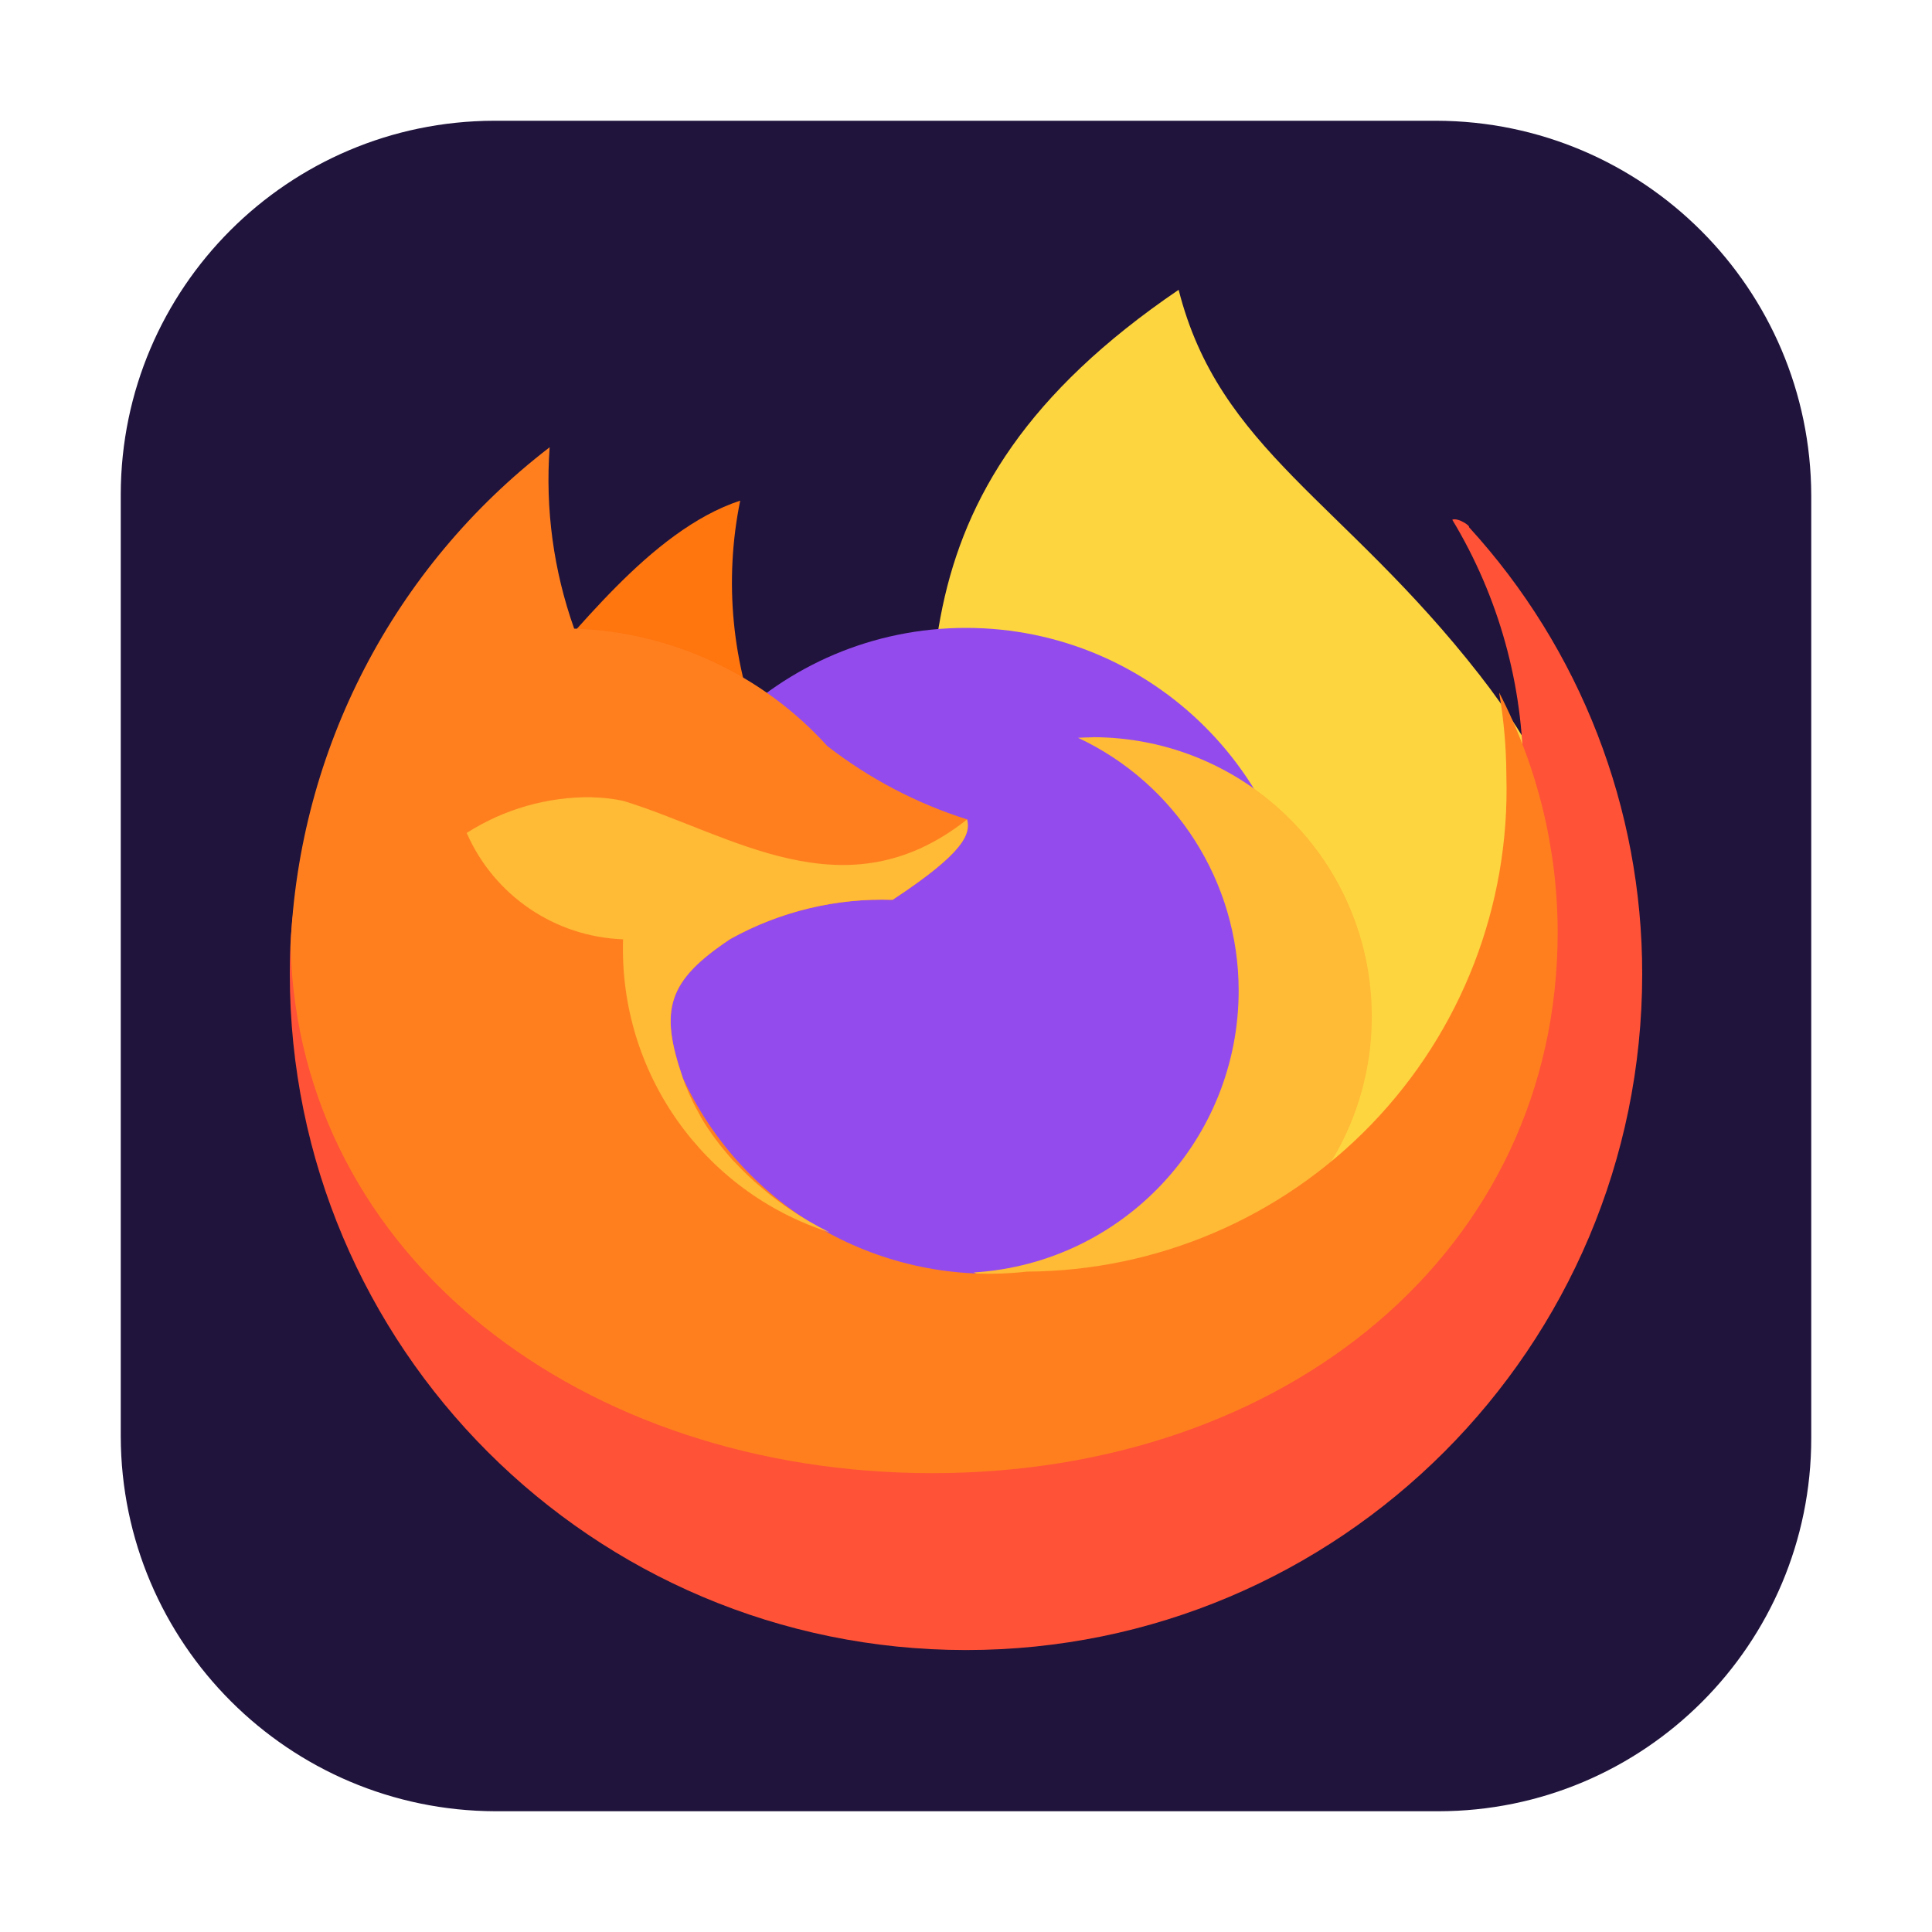
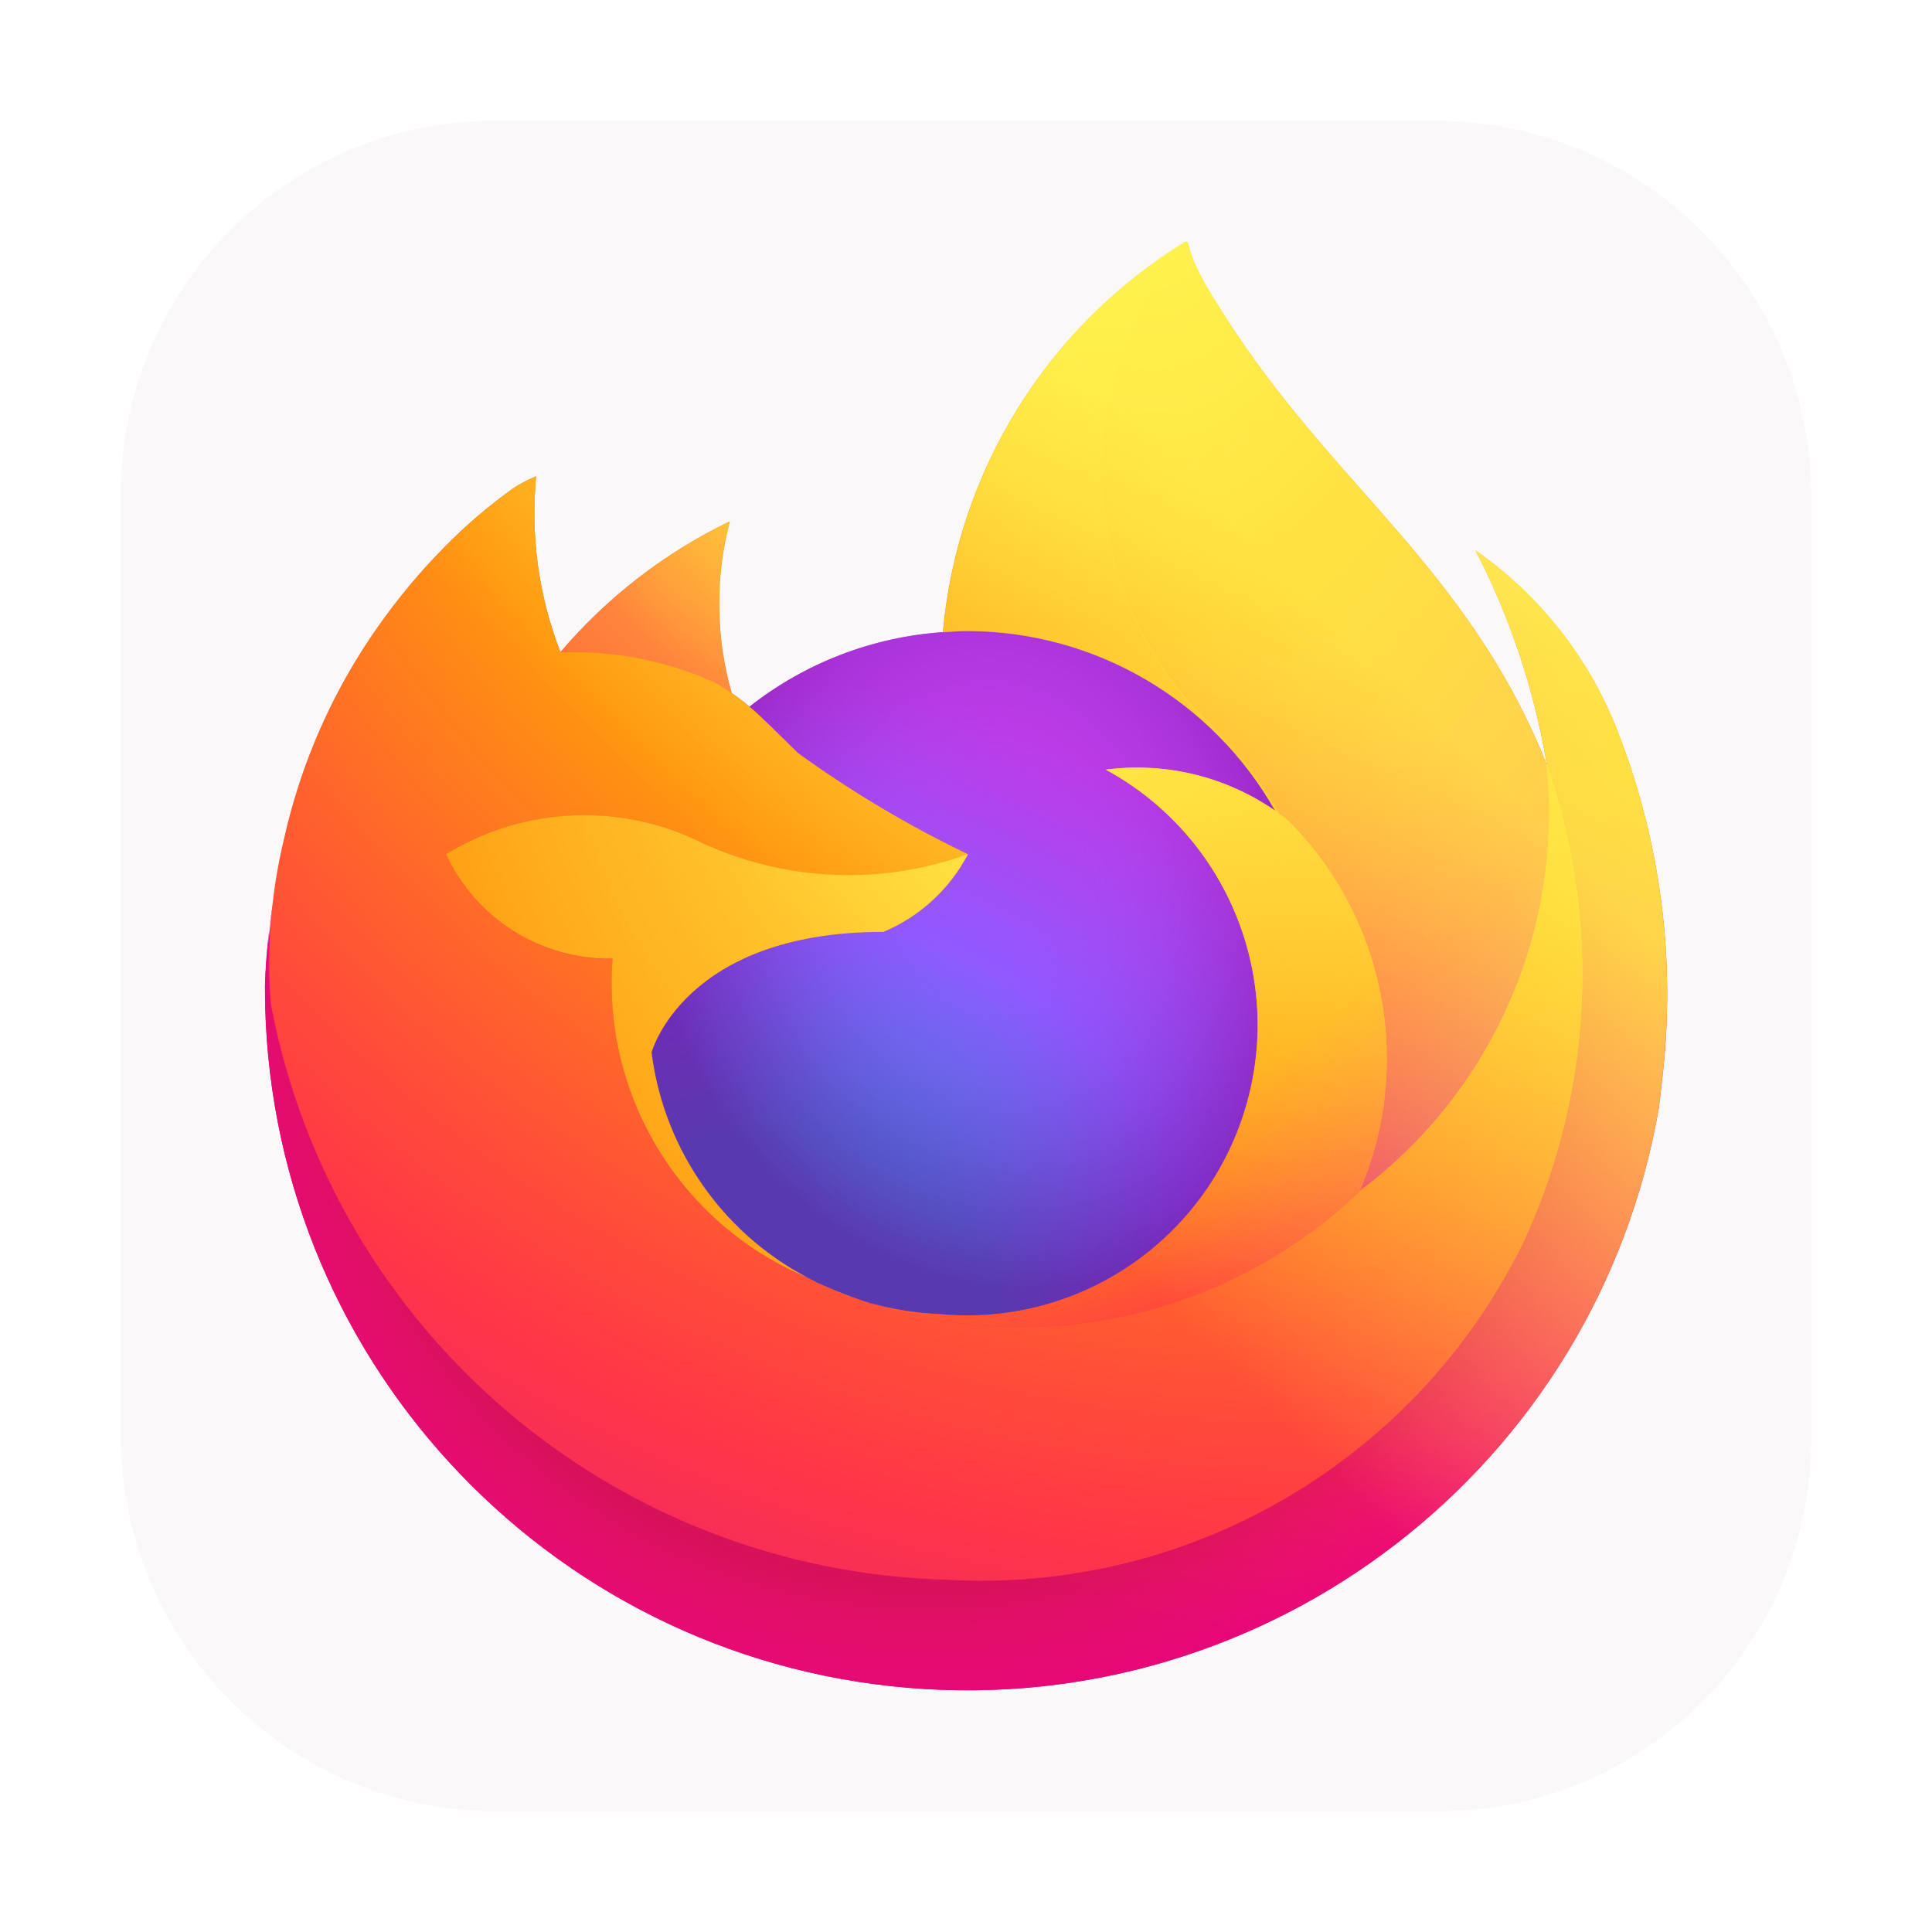
<svg xmlns="http://www.w3.org/2000/svg" height="16px" width="16px" id="svg6" viewBox="0 0 16 16">
  <defs>
-     <style>.cls-1{fill:#20143c;}.cls-2{fill:#fdd53f;}.cls-3{fill:#ff750e;}.cls-4{fill:#934bed;}.cls-5{fill:#ffba36;}.cls-6{fill:#ff5237;}.cls-7{fill:#ff7f1f;}</style>
+     <style>.cls-1{fill:#faf8f9;}.cls-2{fill:url(#Gradiente_sem_nome_13);}.cls-3{fill:url(#Gradiente_sem_nome_2);}.cls-4{fill:url(#Gradiente_sem_nome_3);}.cls-5{fill:url(#Gradiente_sem_nome_4);}.cls-6{fill:url(#Gradiente_sem_nome_5);}.cls-7{fill:url(#Gradiente_sem_nome_6);}.cls-8{fill:url(#Gradiente_sem_nome_7);}.cls-9{fill:url(#Gradiente_sem_nome_8);}.cls-10{fill:url(#Gradiente_sem_nome_9);}.cls-11{fill:url(#Gradiente_sem_nome_10);}.cls-12{fill:url(#Gradiente_sem_nome_11);}.cls-13{fill:url(#Gradiente_sem_nome_12);}</style>
+     <linearGradient id="Gradiente_sem_nome_13" x1="13.914" y1="12.134" x2="4.263" y2="2.822" gradientTransform="matrix(1, 0, 0, -1, -1.3, 15.9959)" gradientUnits="userSpaceOnUse">
+       <stop offset="0.048" stop-color="#fff44f" />
+       <stop offset="0.111" stop-color="#ffe847" />
+       <stop offset="0.225" stop-color="#ffc830" />
+       <stop offset="0.368" stop-color="#ff980e" />
+       <stop offset="0.401" stop-color="#ff8b16" />
+       <stop offset="0.462" stop-color="#ff672a" />
+       <stop offset="0.534" stop-color="#ff3647" />
+       <stop offset="0.705" stop-color="#e31587" />
+     </linearGradient>
+     <radialGradient id="Gradiente_sem_nome_2" cx="-7961.757" cy="8536.644" r="12.12" gradientTransform="matrix(1, 0, 0, -1, 7974, 8540)" gradientUnits="userSpaceOnUse">
+       <stop offset="0.129" stop-color="#ffbd4f" />
+       <stop offset="0.186" stop-color="#ffac31" />
+       <stop offset="0.247" stop-color="#ff9d17" />
+       <stop offset="0.283" stop-color="#ff980e" />
+       <stop offset="0.403" stop-color="#ff563b" />
+       <stop offset="0.467" stop-color="#ff3750" />
+       <stop offset="0.71" stop-color="#f5156c" />
+       <stop offset="0.782" stop-color="#eb0878" />
+       <stop offset="0.86" stop-color="#e50080" />
+     </radialGradient>
+     <radialGradient id="Gradiente_sem_nome_3" cx="-7966.257" cy="8531.694" r="12.12" gradientTransform="matrix(1, 0, 0, -1, 7974, 8540)" gradientUnits="userSpaceOnUse">
+       <stop offset="0.3" stop-color="#960e18" />
+       <stop offset="0.351" stop-color="#b11927" stop-opacity="0.74" />
+       <stop offset="0.435" stop-color="#db293d" stop-opacity="0.343" />
+       <stop offset="0.497" stop-color="#f5334b" stop-opacity="0.094" />
+       <stop offset="0.53" stop-color="#ff3750" stop-opacity="0" />
+     </radialGradient>
+     <radialGradient id="Gradiente_sem_nome_4" cx="-7964.757" cy="8539.344" r="8.78" gradientTransform="matrix(1, 0, 0, -1, 7974, 8540)" gradientUnits="userSpaceOnUse">
+       <stop offset="0.132" stop-color="#fff44f" />
+       <stop offset="0.252" stop-color="#ffdc3e" />
+       <stop offset="0.506" stop-color="#ff9d12" />
+       <stop offset="0.526" stop-color="#ff980e" />
+     </radialGradient>
+     <radialGradient id="Gradiente_sem_nome_5" cx="-7967.607" cy="8528.544" r="5.771" gradientTransform="matrix(1, 0, 0, -1, 7974, 8540)" gradientUnits="userSpaceOnUse">
+       <stop offset="0.353" stop-color="#3a8ee6" />
+       <stop offset="0.472" stop-color="#5c79f0" />
+       <stop offset="0.669" stop-color="#9059ff" />
+       <stop offset="1" stop-color="#c139e6" />
+     </radialGradient>
+     <radialGradient id="Gradiente_sem_nome_6" cx="-7961.138" cy="8537.619" r="3.06" gradientTransform="matrix(0.972, -0.235, -0.275, -1.138, 10094.4, 7852.208)" gradientUnits="userSpaceOnUse">
+       <stop offset="0.206" stop-color="#9059ff" stop-opacity="0" />
+       <stop offset="0.278" stop-color="#8c4ff3" stop-opacity="0.064" />
+       <stop offset="0.747" stop-color="#7716a8" stop-opacity="0.45" />
+       <stop offset="0.975" stop-color="#6e008b" stop-opacity="0.6" />
+     </radialGradient>
+     <radialGradient id="Gradiente_sem_nome_7" cx="-7966.407" cy="8537.094" r="4.152" gradientTransform="matrix(1, 0, 0, -1, 7974, 8540)" gradientUnits="userSpaceOnUse">
+       <stop offset="0" stop-color="#ffe226" />
+       <stop offset="0.121" stop-color="#ffdb27" />
+       <stop offset="0.295" stop-color="#ffc82a" />
+       <stop offset="0.502" stop-color="#ffa930" />
+       <stop offset="0.732" stop-color="#ff7e37" />
+       <stop offset="0.792" stop-color="#ff7139" />
+     </radialGradient>
+     <radialGradient id="Gradiente_sem_nome_8" cx="-7963.107" cy="8539.794" r="17.715" gradientTransform="matrix(1, 0, 0, -1, 7974, 8540)" gradientUnits="userSpaceOnUse">
+       <stop offset="0.113" stop-color="#fff44f" />
+       <stop offset="0.456" stop-color="#ff980e" />
+       <stop offset="0.622" stop-color="#ff5634" />
+       <stop offset="0.716" stop-color="#ff3647" />
+       <stop offset="0.904" stop-color="#e31587" />
+     </radialGradient>
+     <radialGradient id="Gradiente_sem_nome_9" cx="-7924.471" cy="8479.231" r="12.975" gradientTransform="matrix(0.105, 0.995, 0.653, -0.069, -4695.448, 8471.104)" gradientUnits="userSpaceOnUse">
+       <stop offset="0" stop-color="#fff44f" />
+       <stop offset="0.06" stop-color="#ffe847" />
+       <stop offset="0.168" stop-color="#ffc830" />
+       <stop offset="0.304" stop-color="#ff980e" />
+       <stop offset="0.356" stop-color="#ff8b16" />
+       <stop offset="0.455" stop-color="#ff672a" />
+       <stop offset="0.57" stop-color="#ff3647" />
+       <stop offset="0.737" stop-color="#e31587" />
+     </radialGradient>
+     <radialGradient id="Gradiente_sem_nome_10" cx="-7966.407" cy="8535.594" r="11.058" gradientTransform="matrix(1, 0, 0, -1, 7974, 8540)" gradientUnits="userSpaceOnUse">
+       <stop offset="0.137" stop-color="#fff44f" />
+       <stop offset="0.48" stop-color="#ff980e" />
+       <stop offset="0.592" stop-color="#ff5634" />
+       <stop offset="0.655" stop-color="#ff3647" />
+       <stop offset="0.904" stop-color="#e31587" />
+     </radialGradient>
+     <radialGradient id="Gradiente_sem_nome_11" cx="-7963.557" cy="8534.994" r="12.104" gradientTransform="matrix(1, 0, 0, -1, 7974, 8540)" gradientUnits="userSpaceOnUse">
+       <stop offset="0.094" stop-color="#fff44f" />
+       <stop offset="0.231" stop-color="#ffe141" />
+       <stop offset="0.509" stop-color="#ffaf1e" />
+       <stop offset="0.626" stop-color="#ff980e" />
+     </radialGradient>
+     <linearGradient id="Gradiente_sem_nome_12" x1="13.798" y1="12.183" x2="5.587" y2="3.97" gradientTransform="matrix(1, 0, 0, -1, -1.3, 15.9959)" gradientUnits="userSpaceOnUse">
+       <stop offset="0.167" stop-color="#fff44f" stop-opacity="0.8" />
+       <stop offset="0.266" stop-color="#fff44f" stop-opacity="0.634" />
+       <stop offset="0.489" stop-color="#fff44f" stop-opacity="0.217" />
+       <stop offset="0.6" stop-color="#fff44f" stop-opacity="0" />
+     </linearGradient>
  </defs>
-   <g id="layer1">
-     <path id="rect51" class="cls-1" d="M4.09,1h7.806A3.112,3.112,0,0,1,15,4.103V11.91A3.09,3.09,0,0,1,11.91,15H4.103A3.112,3.112,0,0,1,1,11.897V4.09A3.099,3.099,0,0,1,4.09,1Z" />
-     <path class="cls-2" d="M9.761,2.4c.336,1.326,1.364,1.745,2.491,3.188.954,1.222.79,1.881,1.143,3.107L10.743,10.977,7.748,7.902C7.734,5.858,7.244,4.111,9.761,2.4Z" />
-     <path class="cls-3" d="M4.348,5.68c.389-.386,1.024-1.285,1.782-1.534a3.406,3.406,0,0,0,.192,1.985L5.104,5.815Z" />
-     <circle class="cls-4" cx="8" cy="8" r="2.8" />
-     <path class="cls-5" d="M9.047,6.106q-.06.001-.119.004a2.313,2.313,0,0,1,1.33,2.091,2.339,2.339,0,0,1-2.194,2.337,2.288,2.288,0,0,0,.983.194,2.313,2.313,0,1,0,0-4.627Z" />
-     <path id="ellipse841" class="cls-6" d="M4.467,6.014C3.157,7.027,2.4,6.294,2.4,8.065a5.6,5.6,0,0,0,11.2,0,5.478,5.478,0,0,0-1.436-3.701c.02-.001-.084-.08-.137-.06a4.089,4.089,0,0,1,.588,2.119c0,2.269-1.262,4.517-3.531,4.517-1.457.071-3.399-.861-3.698-1.733a1.268,1.268,0,0,1,.38-1.544,2.582,2.582,0,0,1,1.357-.38c.6-.395.308-.35.279-.469a2.367,2.367,0,0,1-.975-.481c-.405-.319-.593-.439-1.772-.45C4.434,5.453,4.489,6.524,4.467,6.014Z" />
-     <path class="cls-7" d="M4.552,3.704A5.504,5.504,0,0,0,2.406,7.84C2.478,10.413,4.827,12.2,7.72,12.2c2.938,0,5.18-1.851,5.18-4.48a4.326,4.326,0,0,0-.485-1.985,4.12,4.12,0,0,1,.06.687,3.992,3.992,0,0,1-3.969,4.109A2.798,2.798,0,0,1,5.654,8.925c-.193-.562-.13-.8.395-1.149a2.587,2.587,0,0,1,1.343-.324c.6-.395.646-.547.617-.666a3.712,3.712,0,0,1-1.158-.608,2.96,2.96,0,0,0-2.096-.972A3.681,3.681,0,0,1,4.552,3.704Z" />
-     <path class="cls-5" d="M4.902,6.602a1.882,1.882,0,0,0-1.037.296,1.472,1.472,0,0,0,1.295.881,2.465,2.465,0,0,0,1.71,2.427l0-.001-.001,0q-.083-.041-.162-.087L6.693,10.11q-.044-.026-.087-.053L6.59,10.046q-.043-.027-.084-.056l-.013-.009-.047-.034q-.045-.033-.088-.068l-.02-.017c-.02-.017-.04-.034-.06-.051l-.029-.025-.04-.037-.038-.036-.03-.03-.043-.045-.001-.001L6.07,9.61l-.035-.04-.027-.032L5.973,9.495l-.019-.024c-.014-.018-.028-.037-.042-.056l-.016-.022q-.021-.03-.041-.06l-.011-.017c-.013-.021-.026-.041-.038-.062L5.799,9.24c-.012-.021-.024-.043-.035-.064l-.006-.012q-.018-.034-.034-.069l-.007-.015c-.011-.023-.021-.046-.03-.07L5.682,9q-.015-.037-.028-.075c-.193-.562-.13-.8.395-1.149a2.589,2.589,0,0,1,1.343-.324c.6-.395.646-.547.617-.666-1.012.802-1.958.118-2.849-.154a1.383,1.383,0,0,0-.259-.029Z" />
-   </g>
+   <path id="rect51" class="cls-1" d="M4.09,1h7.806A3.112,3.112,0,0,1,15,4.103V11.91A3.09,3.09,0,0,1,11.91,15H4.103A3.112,3.112,0,0,1,1,11.897V4.09A3.099,3.099,0,0,1,4.09,1Z" />
+   <path class="cls-2" d="M13.386,6.03A3.262,3.262,0,0,0,12.22,4.559a6.04,6.04,0,0,1,.589,1.764l.001.01c-.657-1.638-1.772-2.3-2.682-3.738-.046-.073-.092-.146-.137-.223-.026-.044-.046-.084-.064-.12a1.054,1.054,0,0,1-.087-.23.015.015,0,0,0-.013-.015h-.011l-.003.002-.004.002.002-.004a4.24,4.24,0,0,0-2.001,3.23,2.909,2.909,0,0,0-1.6.617,1.743,1.743,0,0,0-.15-.114,2.695,2.695,0,0,1-.016-1.421A4.304,4.304,0,0,0,4.643,5.4H4.641A3.178,3.178,0,0,1,4.44,3.944a1.04,1.04,0,0,0-.194.103,4.239,4.239,0,0,0-.568.487,5.079,5.079,0,0,0-.543.652v0a4.906,4.906,0,0,0-.78,1.761l-.008.038c-.011.051-.05.307-.057.363L2.288,7.36a5.536,5.536,0,0,0-.094.801v.03a5.814,5.814,0,0,0,11.543.983c.01-.075.018-.149.026-.225a5.979,5.979,0,0,0-.377-2.92Zm-6.7,4.551c.027.013.053.027.081.04l.004.003Q6.728,10.603,6.685,10.581Zm6.124-4.247V6.329l.001.006Z" />
+   <path class="cls-3" d="M13.386,6.03A3.262,3.262,0,0,0,12.22,4.559a6.04,6.04,0,0,1,.589,1.764v.005l.001.006a5.266,5.266,0,0,1-.181,3.924,4.997,4.997,0,0,1-4.803,2.823A5.853,5.853,0,0,1,2.247,8.33a2.506,2.506,0,0,1,.041-.97,4.329,4.329,0,0,0-.093.802v.03a5.814,5.814,0,0,0,11.543.983c.01-.075.018-.149.026-.225A5.979,5.979,0,0,0,13.386,6.03Z" />
+   <path class="cls-4" d="M13.386,6.03A3.262,3.262,0,0,0,12.22,4.559a6.04,6.04,0,0,1,.589,1.764v.005l.001.006a5.266,5.266,0,0,1-.181,3.924,4.997,4.997,0,0,1-4.803,2.823A5.853,5.853,0,0,1,2.247,8.33a2.506,2.506,0,0,1,.041-.97,4.329,4.329,0,0,0-.093.802v.03a5.814,5.814,0,0,0,11.543.983c.01-.075.018-.149.026-.225A5.979,5.979,0,0,0,13.386,6.03Z" />
+   <path class="cls-5" d="M10.56,6.713l.036.026a3.17,3.17,0,0,0-.54-.704,2.937,2.937,0,0,1-.249-4.026l.002-.003a4.24,4.24,0,0,0-2.001,3.23c.068-.005.135-.01.204-.01A2.934,2.934,0,0,1,10.56,6.713Z" />
+   <path class="cls-6" d="M8.016,7.074a1.403,1.403,0,0,1-.699.643c-1.653,0-1.921,1-1.921,1A2.454,2.454,0,0,0,6.764,10.62c.032.017.065.032.098.047q.085.038.171.07a2.587,2.587,0,0,0,.756.146,2.406,2.406,0,0,0,1.368-4.51,2.007,2.007,0,0,1,1.402.34,2.934,2.934,0,0,0-2.547-1.488c-.069,0-.137.006-.204.01a2.909,2.909,0,0,0-1.601.617c.089.075.189.175.399.383a9.162,9.162,0,0,0,1.409.839Z" />
+   <path class="cls-7" d="M8.016,7.074a1.403,1.403,0,0,1-.699.643c-1.653,0-1.921,1-1.921,1A2.454,2.454,0,0,0,6.764,10.62c.032.017.065.032.098.047q.085.038.171.07a2.587,2.587,0,0,0,.756.146,2.406,2.406,0,0,0,1.368-4.51,2.007,2.007,0,0,1,1.402.34,2.934,2.934,0,0,0-2.547-1.488c-.069,0-.137.006-.204.01a2.909,2.909,0,0,0-1.601.617c.089.075.189.175.399.383a9.162,9.162,0,0,0,1.409.839Z" />
+   <path class="cls-8" d="M5.937,5.66c.047.03.086.056.12.08A2.695,2.695,0,0,1,6.04,4.319,4.304,4.304,0,0,0,4.641,5.4,2.862,2.862,0,0,1,5.937,5.66Z" />
+   <path class="cls-9" d="M2.246,8.33a5.853,5.853,0,0,0,5.579,4.752,4.998,4.998,0,0,0,4.803-2.823,5.265,5.265,0,0,0,.181-3.924V6.324l.001.01A3.915,3.915,0,0,1,11.26,9.867l-.003.007a4.069,4.069,0,0,1-4.487.75q-.042-.02-.085-.042a2.642,2.642,0,0,1-1.611-2.64,1.493,1.493,0,0,1-1.377-.866,2.193,2.193,0,0,1,2.138-.086,2.895,2.895,0,0,0,2.183.086,9.162,9.162,0,0,1-1.409-.839C6.398,6.03,6.298,5.93,6.209,5.855a1.738,1.738,0,0,0-.15-.114c-.035-.024-.073-.049-.12-.08a2.864,2.864,0,0,0-1.295-.26H4.641A3.178,3.178,0,0,1,4.44,3.946a1.04,1.04,0,0,0-.194.103,4.231,4.231,0,0,0-.568.487,5.085,5.085,0,0,0-.546.651v0a4.911,4.911,0,0,0-.78,1.761A4.353,4.353,0,0,0,2.245,8.33Z" />
+   <path class="cls-10" d="M10.056,6.035a3.166,3.166,0,0,1,.54.705c.032.024.062.048.087.071a2.787,2.787,0,0,1,.576,3.054,3.915,3.915,0,0,0,1.55-3.534c-.658-1.639-1.773-2.301-2.682-3.74-.046-.073-.092-.146-.137-.223-.026-.044-.046-.084-.064-.12a1.053,1.053,0,0,1-.087-.23.015.015,0,0,0-.013-.015h-.011l-.003.002-.004.002a2.935,2.935,0,0,0,.249,4.024Z" />
+   <path class="cls-11" d="M10.683,6.812c-.025-.023-.055-.047-.087-.071l-.036-.027a2.007,2.007,0,0,0-1.402-.34A2.406,2.406,0,0,1,7.79,10.884a2.584,2.584,0,0,1-.756-.146q-.085-.032-.171-.07c-.033-.015-.066-.03-.098-.047l.004.003a4.067,4.067,0,0,0,4.487-.75l.003-.007a2.784,2.784,0,0,0-.576-3.054Z" />
+   <path class="cls-12" d="M5.395,8.717s.268-1,1.921-1a1.401,1.401,0,0,0,.699-.643,2.896,2.896,0,0,1-2.183-.086,2.193,2.193,0,0,0-2.138.086A1.493,1.493,0,0,0,5.073,7.94a2.643,2.643,0,0,0,1.611,2.64c.027.013.053.027.081.04a2.454,2.454,0,0,1-1.369-1.902Z" />
+   <path class="cls-13" d="M13.386,6.03A3.262,3.262,0,0,0,12.22,4.559a6.04,6.04,0,0,1,.589,1.764l.001.01c-.657-1.638-1.772-2.3-2.682-3.738-.046-.073-.092-.146-.137-.223-.026-.044-.046-.084-.064-.12a1.054,1.054,0,0,1-.087-.23.015.015,0,0,0-.013-.015h-.011l-.003.002-.004.002.002-.004a4.24,4.24,0,0,0-2.001,3.23c.068-.005.135-.01.204-.01a2.934,2.934,0,0,1,2.547,1.488,2.007,2.007,0,0,0-1.402-.34,2.406,2.406,0,0,1-1.368,4.51,2.587,2.587,0,0,1-.756-.146q-.085-.032-.171-.07c-.033-.015-.066-.03-.098-.047l.004.003q-.042-.02-.085-.042c.027.013.053.027.081.04A2.455,2.455,0,0,1,5.397,8.719s.268-1,1.921-1a1.401,1.401,0,0,0,.699-.643,9.166,9.166,0,0,1-1.409-.839c-.211-.208-.311-.308-.4-.383a1.743,1.743,0,0,0-.15-.114A2.695,2.695,0,0,1,6.043,4.32,4.304,4.304,0,0,0,4.644,5.401H4.641A3.178,3.178,0,0,1,4.44,3.945a1.04,1.04,0,0,0-.194.103,4.239,4.239,0,0,0-.568.487,5.079,5.079,0,0,0-.543.652v0a4.906,4.906,0,0,0-.78,1.761l-.008.038c-.011.051-.06.311-.067.367h0a6.76,6.76,0,0,0-.086.81v.03a5.814,5.814,0,0,0,11.543.983c.01-.075.018-.149.026-.225a5.979,5.979,0,0,0-.377-2.92Zm-.577.299.001.006Z" />
</svg>
